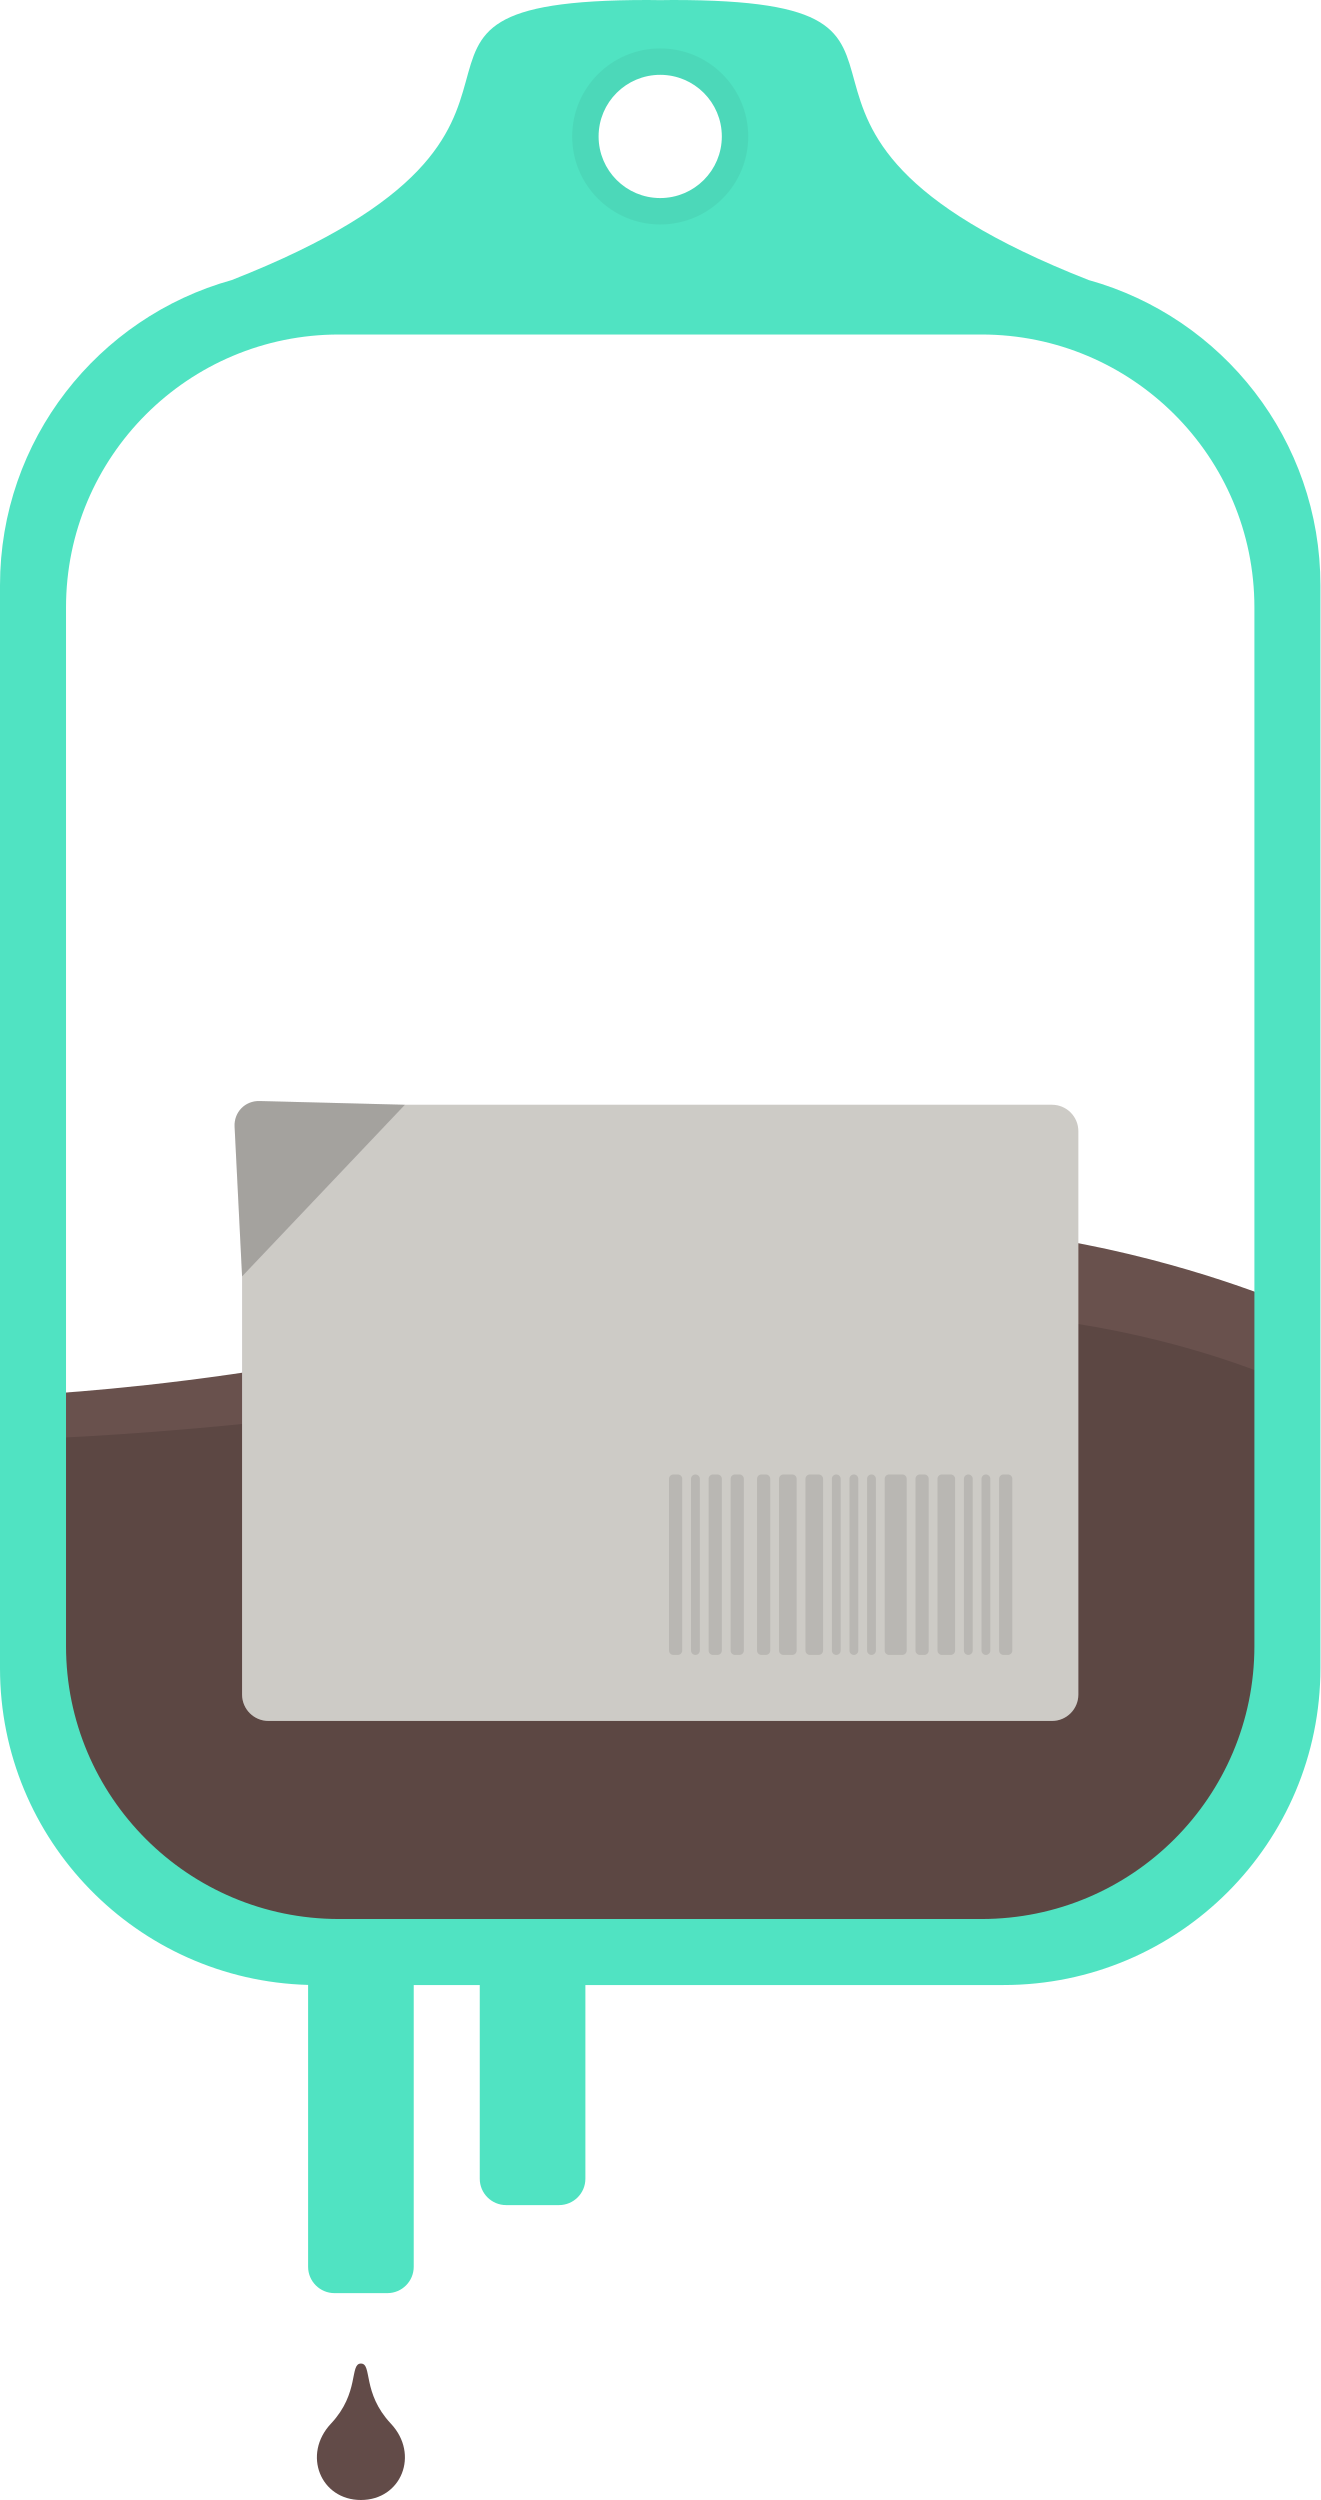
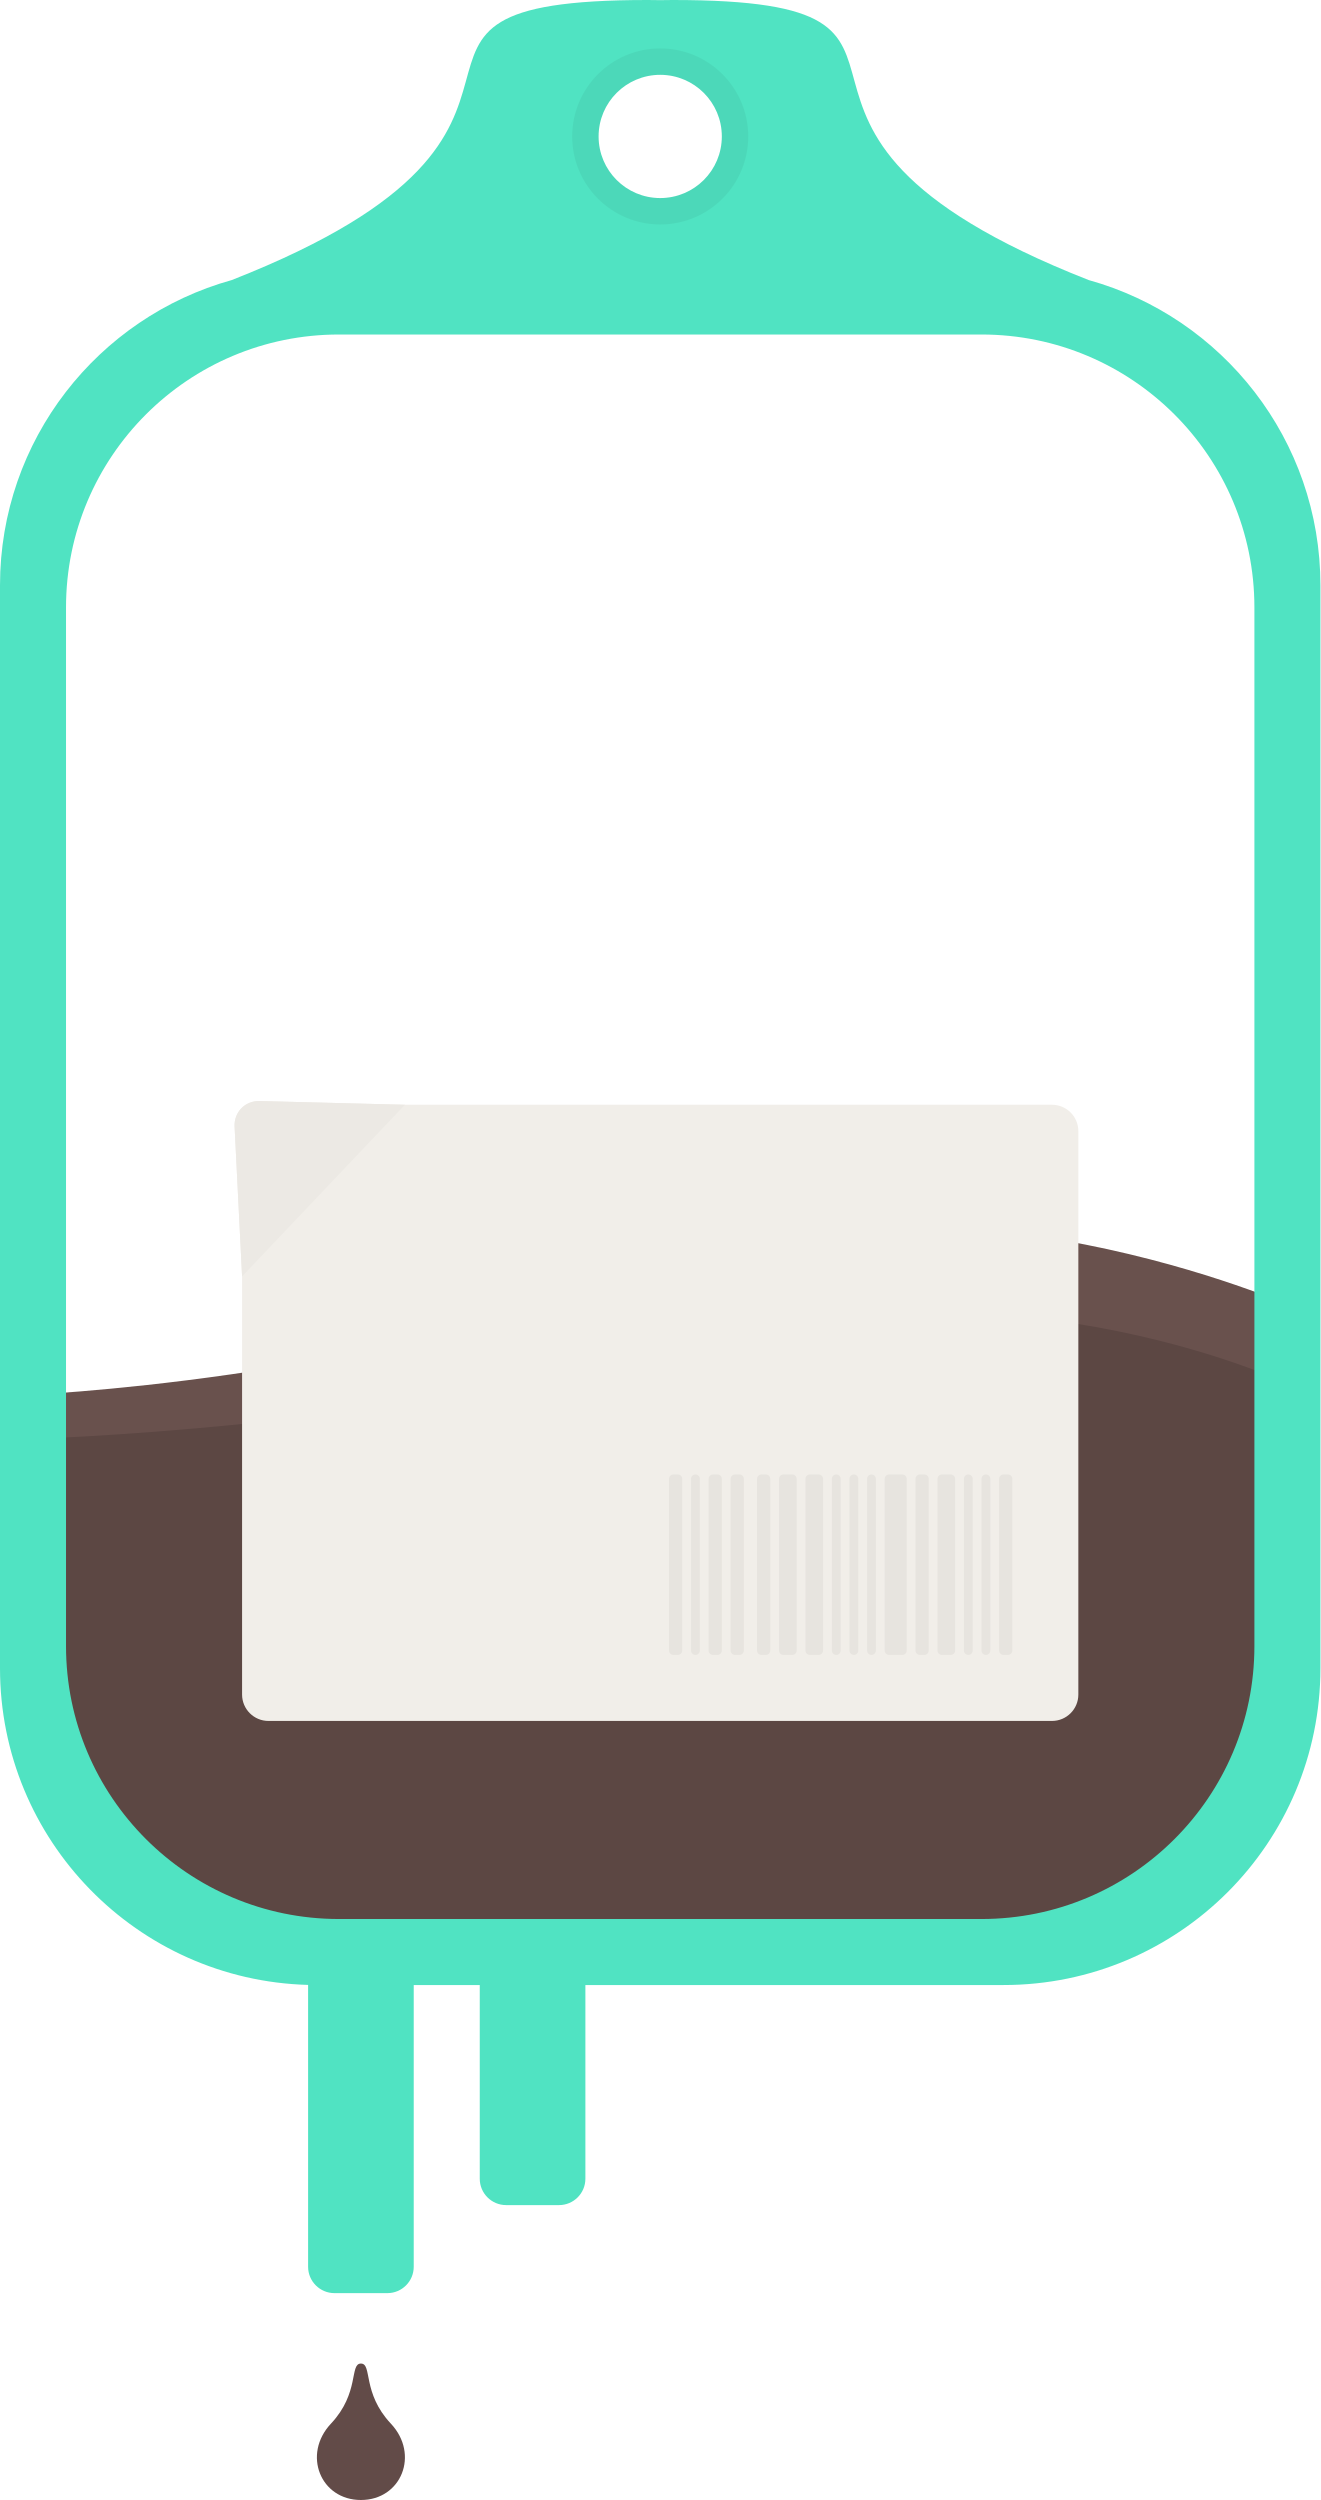
<svg xmlns="http://www.w3.org/2000/svg" width="300px" height="568px" viewBox="0 0 300 568" version="1.1">
  <defs>
    <linearGradient x1="50%" y1="36.992%" x2="50%" y2="36.992%" id="linearGradient-1">
      <stop stop-color="#69514D" offset="0%" />
      <stop stop-color="#5C4643" offset="100%" />
    </linearGradient>
    <radialGradient cx="50%" cy="55.278%" fx="50%" fy="55.278%" r="41.121%" id="radialGradient-2">
      <stop stop-color="#FFFFFF" offset="0%" />
      <stop stop-color="#FFFFFF" stop-opacity="0" offset="100%" />
    </radialGradient>
  </defs>
  <g id="Page-1" stroke="none" stroke-width="1" fill="none" fill-rule="evenodd">
    <g id="iPhone-6" transform="translate(-38, -593)">
      <g id="section" transform="translate(0, 483)">
        <g id="bag" transform="translate(38, 110)">
          <path d="M82,568 C91.196,568 95.368,557.634 88.8,550.643 C82.232,543.653 84.627,537 82,537 C79.373,537 81.768,543.653 75.2,550.643 C68.632,557.634 72.804,568 82,568 Z" id="drop-bottom" fill="url(#linearGradient-1)" />
          <rect id="bag-background-overlay" fill="url(#radialGradient-2)" x="15" y="76" width="270" height="360" rx="62" />
          <path d="M5,317 C5,317 83.5,314 149.5,288 C215.5,262 294,297 294,297 L294,375.992 C294,409.134 267.136,436 234.009,436 L64.991,436 C31.859,436 5,409.146 5,375.999 L5,317 Z" id="coffee-bottom" fill="#69514D" />
          <path d="M5,327 C5,327 87.5,325 160,305 C232.5,285 294,315 294,315 L294,376.01 C294,409.141 267.136,436 234.009,436 L64.991,436 C31.859,436 5,409.144 5,376 L5,327 Z" id="coffee-top" opacity="0.5" fill-opacity="0.25" fill="#000000" />
          <path d="M94,451 L109,451 L109,451 L109,495.007 C109,498.312 111.684,501 114.994,501 L127.006,501 C130.317,501 133,498.317 133,495.007 L133,451 L227.999,451 C267.77,451 300,418.764 300,378.999 L300,133.001 C300,99.929 277.714,72.077 247.344,63.628 C157.663,28.395 226.784,-2.48841894e-16 152.819,-2.48841894e-16 C151.86,-2.48841894e-16 150.92,0.011 150,0.033 C149.08,0.011 148.14,-2.48841894e-16 147.181,-2.48841894e-16 C73.216,-2.48841894e-16 142.337,28.395 52.655,63.628 L52.655,63.628 C22.283,72.078 0,99.937 0,133.001 L0,378.999 C0,418.104 31.16,449.913 70,450.973 L70,515.007 C70,518.312 72.684,521 75.994,521 L88.006,521 C91.317,521 94,518.317 94,515.007 L94,451 Z M150,45 C157.732,45 164,38.732 164,31 C164,23.268 157.732,17 150,17 C142.268,17 136,23.268 136,31 C136,38.732 142.268,45 150,45 Z M15,138.001 C15,103.759 42.752,76 77.007,76 L222.993,76 C257.239,76 285,103.763 285,138.001 L285,373.999 C285,408.241 257.248,436 222.993,436 L77.007,436 C42.761,436 15,408.237 15,373.999 L15,138.001 Z" fill="#50E3C2" />
          <circle id="ring-overlay" stroke="#000000" stroke-width="6" opacity="0.05" cx="150" cy="31" r="17" />
          <g id="label" transform="translate(53, 250)">
            <path d="M2,40 L0.299,5.988 C0.134,2.681 2.681,0.069 5.998,0.154 L39,1 L186.002,1 C189.315,1 192,3.687 192,6.993 L192,135.007 C192,138.317 189.314,141 186,141 L8,141 C4.686,141 2,138.312 2,135.003 L2,40 Z" id="label-color" fill="#F1EEE9" />
-             <path d="M2,40 L0.299,5.988 C0.134,2.681 2.681,0.069 5.998,0.154 L39,1 L2,40 Z" id="label-color-overlay" fill-opacity="0.2" fill="#000000" />
-             <path d="M2,40 L0.299,5.988 C0.134,2.681 2.681,0.069 5.998,0.154 L39,1 L186.002,1 C189.315,1 192,3.687 192,6.993 L192,135.007 C192,138.317 189.314,141 186,141 L8,141 C4.686,141 2,138.312 2,135.003 L2,40 Z" id="label-overlay" fill-opacity="0.15" fill="#000000" />
-             <path d="M174,85.993 C174,85.445 174.443,85 174.999,85 L176.001,85 C176.553,85 177,85.446 177,85.993 L177,125.007 C177,125.555 176.557,126 176.001,126 L174.999,126 C174.447,126 174,125.554 174,125.007 L174,85.993 Z M170,85.993 C170,85.445 170.444,85 171,85 C171.552,85 172,85.446 172,85.993 L172,125.007 C172,125.555 171.556,126 171,126 C170.448,126 170,125.554 170,125.007 L170,85.993 Z M166,85.993 C166,85.445 166.444,85 167,85 C167.552,85 168,85.446 168,85.993 L168,125.007 C168,125.555 167.556,126 167,126 C166.448,126 166,125.554 166,125.007 L166,85.993 Z M160,85.993 C160,85.445 160.443,85 161.009,85 L162.991,85 C163.548,85 164,85.446 164,85.993 L164,125.007 C164,125.555 163.557,126 162.991,126 L161.009,126 C160.452,126 160,125.554 160,125.007 L160,85.993 Z M155,85.993 C155,85.445 155.443,85 155.999,85 L157.001,85 C157.553,85 158,85.446 158,85.993 L158,125.007 C158,125.555 157.557,126 157.001,126 L155.999,126 C155.447,126 155,125.554 155,125.007 L155,85.993 Z M148,85.993 C148,85.445 148.444,85 149,85 L152,85 C152.552,85 153,85.446 153,85.993 L153,125.007 C153,125.555 152.556,126 152,126 L149,126 C148.448,126 148,125.554 148,125.007 L148,85.993 Z M144,85.993 C144,85.445 144.444,85 145,85 C145.552,85 146,85.446 146,85.993 L146,125.007 C146,125.555 145.556,126 145,126 C144.448,126 144,125.554 144,125.007 L144,85.993 Z M140,85.993 C140,85.445 140.444,85 141,85 C141.552,85 142,85.446 142,85.993 L142,125.007 C142,125.555 141.556,126 141,126 C140.448,126 140,125.554 140,125.007 L140,85.993 Z M136,85.993 C136,85.445 136.444,85 137,85 C137.552,85 138,85.446 138,85.993 L138,125.007 C138,125.555 137.556,126 137,126 C136.448,126 136,125.554 136,125.007 L136,85.993 Z M119,85.993 C119,85.445 119.443,85 119.999,85 L121.001,85 C121.553,85 122,85.446 122,85.993 L122,125.007 C122,125.555 121.557,126 121.001,126 L119.999,126 C119.447,126 119,125.554 119,125.007 L119,85.993 Z M113,85.993 C113,85.445 113.443,85 113.999,85 L115.001,85 C115.553,85 116,85.446 116,85.993 L116,125.007 C116,125.555 115.557,126 115.001,126 L113.999,126 C113.447,126 113,125.554 113,125.007 L113,85.993 Z M108,85.993 C108,85.445 108.443,85 108.999,85 L110.001,85 C110.553,85 111,85.446 111,85.993 L111,125.007 C111,125.555 110.557,126 110.001,126 L108.999,126 C108.447,126 108,125.554 108,125.007 L108,85.993 Z M130,85.993 C130,85.445 130.443,85 131.009,85 L132.991,85 C133.548,85 134,85.446 134,85.993 L134,125.007 C134,125.555 133.557,126 132.991,126 L131.009,126 C130.452,126 130,125.554 130,125.007 L130,85.993 Z M124,85.993 C124,85.445 124.443,85 125.009,85 L126.991,85 C127.548,85 128,85.446 128,85.993 L128,125.007 C128,125.555 127.557,126 126.991,126 L125.009,126 C124.452,126 124,125.554 124,125.007 L124,85.993 Z M104,85.993 C104,85.445 104.444,85 105,85 C105.552,85 106,85.446 106,85.993 L106,125.007 C106,125.555 105.556,126 105,126 C104.448,126 104,125.554 104,125.007 L104,85.993 Z M99,85.993 C99,85.445 99.443,85 99.999,85 L101.001,85 C101.553,85 102,85.446 102,85.993 L102,125.007 C102,125.555 101.557,126 101.001,126 L99.999,126 C99.447,126 99,125.554 99,125.007 L99,85.993 Z" id="barcode" fill-opacity="0.1" fill="#000000" />
+             <path d="M2,40 L0.299,5.988 C0.134,2.681 2.681,0.069 5.998,0.154 L39,1 L2,40 Z" id="label-color-overlay" fill="#ECE9E4" />
+             <path d="M174,85.993 C174,85.445 174.443,85 174.999,85 L176.001,85 C176.553,85 177,85.446 177,85.993 L177,125.007 C177,125.555 176.557,126 176.001,126 L174.999,126 C174.447,126 174,125.554 174,125.007 L174,85.993 Z M170,85.993 C170,85.445 170.444,85 171,85 C171.552,85 172,85.446 172,85.993 L172,125.007 C172,125.555 171.556,126 171,126 C170.448,126 170,125.554 170,125.007 L170,85.993 Z M166,85.993 C166,85.445 166.444,85 167,85 C167.552,85 168,85.446 168,85.993 L168,125.007 C168,125.555 167.556,126 167,126 C166.448,126 166,125.554 166,125.007 L166,85.993 Z M160,85.993 C160,85.445 160.443,85 161.009,85 L162.991,85 C163.548,85 164,85.446 164,85.993 L164,125.007 C164,125.555 163.557,126 162.991,126 L161.009,126 C160.452,126 160,125.554 160,125.007 L160,85.993 Z M155,85.993 C155,85.445 155.443,85 155.999,85 L157.001,85 C157.553,85 158,85.446 158,85.993 L158,125.007 C158,125.555 157.557,126 157.001,126 L155.999,126 C155.447,126 155,125.554 155,125.007 L155,85.993 Z M148,85.993 C148,85.445 148.444,85 149,85 L152,85 C152.552,85 153,85.446 153,85.993 L153,125.007 C153,125.555 152.556,126 152,126 L149,126 C148.448,126 148,125.554 148,125.007 L148,85.993 Z M144,85.993 C144,85.445 144.444,85 145,85 C145.552,85 146,85.446 146,85.993 L146,125.007 C146,125.555 145.556,126 145,126 C144.448,126 144,125.554 144,125.007 L144,85.993 Z M140,85.993 C140,85.445 140.444,85 141,85 C141.552,85 142,85.446 142,85.993 L142,125.007 C142,125.555 141.556,126 141,126 C140.448,126 140,125.554 140,125.007 L140,85.993 Z M136,85.993 C136,85.445 136.444,85 137,85 C137.552,85 138,85.446 138,85.993 L138,125.007 C138,125.555 137.556,126 137,126 C136.448,126 136,125.554 136,125.007 L136,85.993 Z M119,85.993 C119,85.445 119.443,85 119.999,85 L121.001,85 C121.553,85 122,85.446 122,85.993 L122,125.007 C122,125.555 121.557,126 121.001,126 L119.999,126 C119.447,126 119,125.554 119,125.007 L119,85.993 Z M113,85.993 C113,85.445 113.443,85 113.999,85 L115.001,85 C115.553,85 116,85.446 116,85.993 L116,125.007 C116,125.555 115.557,126 115.001,126 L113.999,126 C113.447,126 113,125.554 113,125.007 L113,85.993 Z M108,85.993 C108,85.445 108.443,85 108.999,85 L110.001,85 C110.553,85 111,85.446 111,85.993 L111,125.007 C111,125.555 110.557,126 110.001,126 L108.999,126 C108.447,126 108,125.554 108,125.007 L108,85.993 Z M130,85.993 C130,85.445 130.443,85 131.009,85 L132.991,85 C133.548,85 134,85.446 134,85.993 L134,125.007 C134,125.555 133.557,126 132.991,126 L131.009,126 C130.452,126 130,125.554 130,125.007 L130,85.993 Z M124,85.993 C124,85.445 124.443,85 125.009,85 L126.991,85 C127.548,85 128,85.446 128,85.993 L128,125.007 C128,125.555 127.557,126 126.991,126 L125.009,126 C124.452,126 124,125.554 124,125.007 L124,85.993 Z M104,85.993 C104,85.445 104.444,85 105,85 C105.552,85 106,85.446 106,85.993 L106,125.007 C106,125.555 105.556,126 105,126 C104.448,126 104,125.554 104,125.007 L104,85.993 Z M99,85.993 C99,85.445 99.443,85 99.999,85 L101.001,85 C101.553,85 102,85.446 102,85.993 L102,125.007 C102,125.555 101.557,126 101.001,126 L99.999,126 C99.447,126 99,125.554 99,125.007 L99,85.993 Z" id="barcode" fill="#E7E4DF" />
          </g>
        </g>
      </g>
    </g>
  </g>
</svg>
